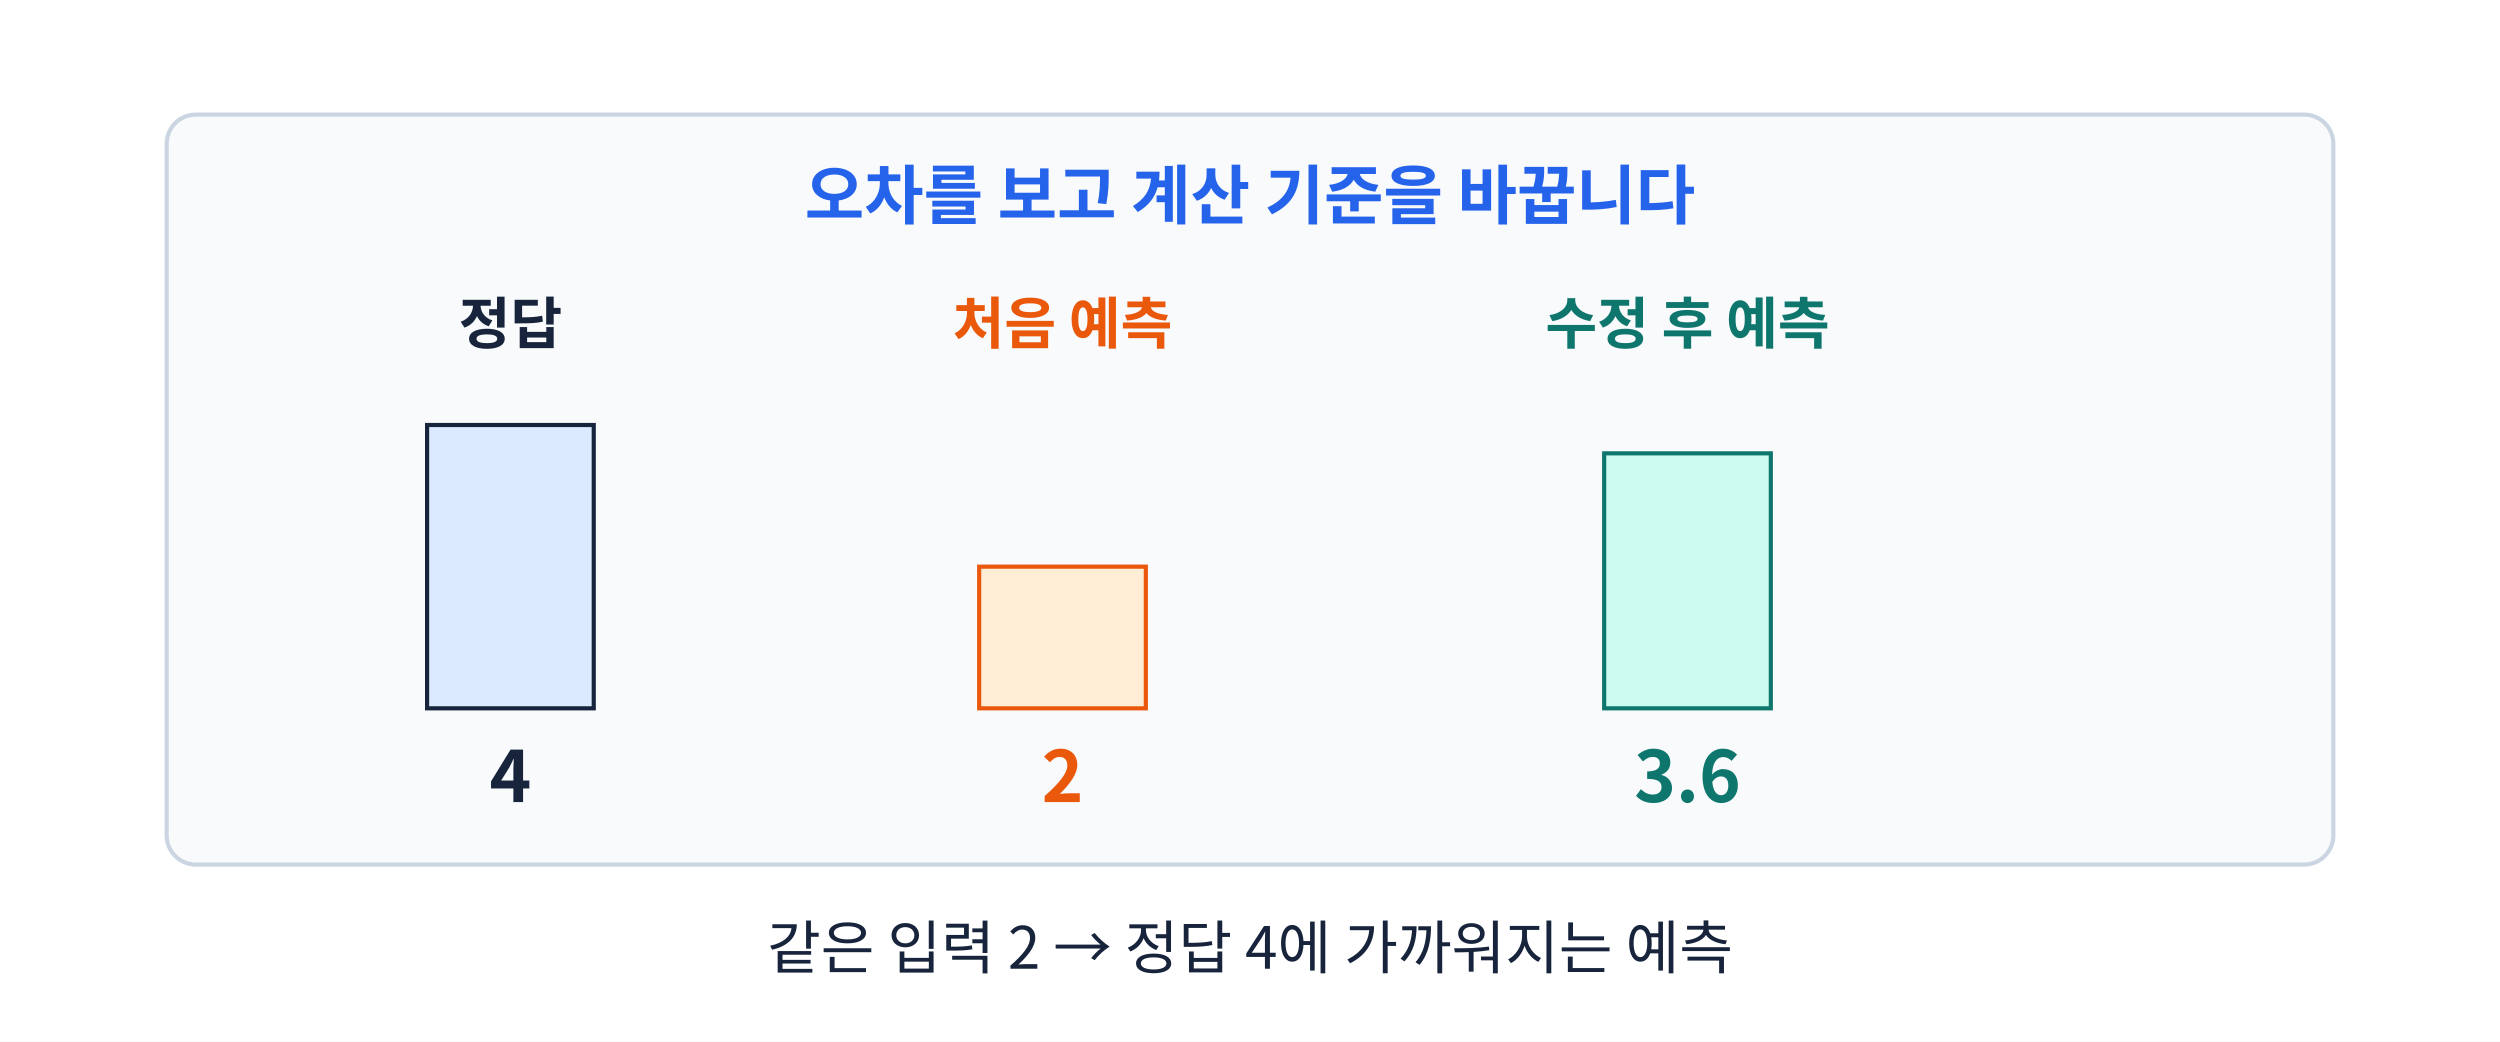
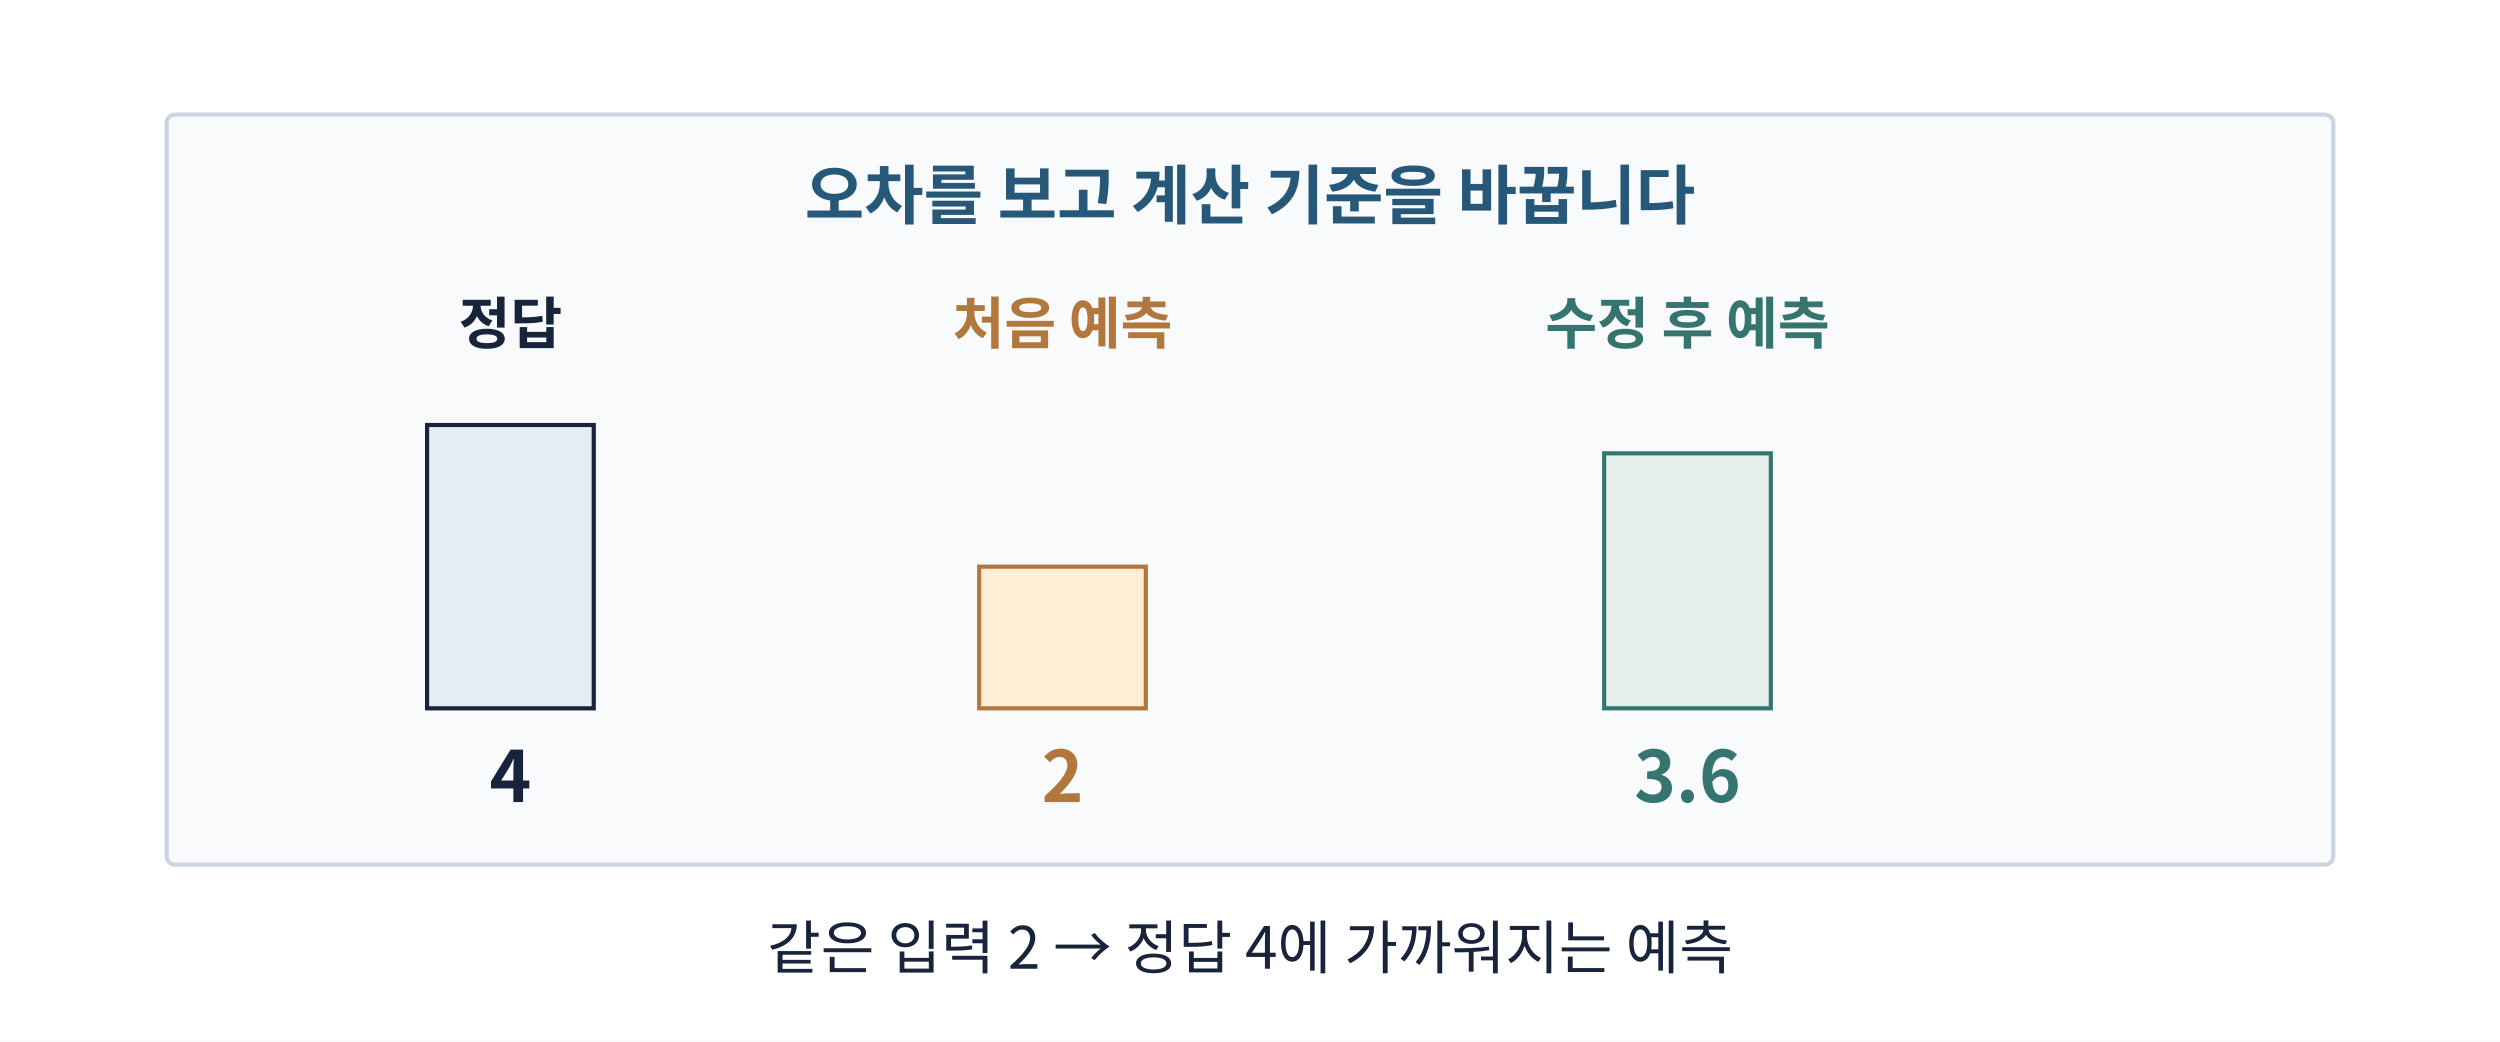
<svg xmlns="http://www.w3.org/2000/svg" viewBox="0 0 1200 500" font-family="'Noto Sans CJK KR', 'Malgun Gothic', sans-serif">
  <defs>
-     <marker id="arrow-2563eb" markerWidth="8" markerHeight="8" refX="7" refY="4" orient="auto">
-       <path d="M0 0 L8 4 L0 8Z" fill="#2563eb" />
+     <marker id="arrow-275879" markerWidth="8" markerHeight="8" refX="7" refY="4" orient="auto">
+       <path d="M0 0 L8 4 L0 8Z" fill="#275879" />
    </marker>
-     <marker id="arrow-0f766e" markerWidth="8" markerHeight="8" refX="7" refY="4" orient="auto">
-       <path d="M0 0 L8 4 L0 8Z" fill="#0f766e" />
+     <marker id="arrow-36756f" markerWidth="8" markerHeight="8" refX="7" refY="4" orient="auto">
+       <path d="M0 0 L8 4 L0 8Z" fill="#36756f" />
    </marker>
-     <marker id="arrow-ea580c" markerWidth="8" markerHeight="8" refX="7" refY="4" orient="auto">
-       <path d="M0 0 L8 4 L0 8Z" fill="#ea580c" />
+     <marker id="arrow-b2773d" markerWidth="8" markerHeight="8" refX="7" refY="4" orient="auto">
+       <path d="M0 0 L8 4 L0 8Z" fill="#b2773d" />
    </marker>
    <marker id="arrow-64748b" markerWidth="8" markerHeight="8" refX="7" refY="4" orient="auto">
      <path d="M0 0 L8 4 L0 8Z" fill="#64748b" />
    </marker>
  </defs>
  <rect width="1200" height="500" fill="white" />
-   <rect x="80" y="55" width="1040" height="360" rx="14" fill="#f8fafc" stroke="#cbd5e1" stroke-width="2" />
-   <text x="600" y="105" font-size="31" fill="#2563eb" text-anchor="middle" font-weight="700">오차를 보고 계산 기준을 바꿉니다</text>
+   <rect x="80" y="55" width="1040" height="360" rx="4" fill="#f8fafc" stroke="#cbd5e1" stroke-width="2" />
+   <text x="600" y="105" font-size="31" fill="#275879" text-anchor="middle" font-weight="700">오차를 보고 계산 기준을 바꿉니다</text>
  <text x="245" y="165" font-size="27" fill="#17243b" text-anchor="middle" font-weight="700">정답</text>
-   <rect x="205" y="204" width="80" height="136" rx="0" fill="#dbeafe" stroke="#17243b" stroke-width="2" />
+   <rect x="205" y="204" width="80" height="136" rx="0" fill="#e5edf3" stroke="#17243b" stroke-width="2" />
  <text x="245" y="385" font-size="34" fill="#17243b" text-anchor="middle" font-weight="700">4</text>
-   <text x="510" y="165" font-size="27" fill="#ea580c" text-anchor="middle" font-weight="700">처음 예측</text>
-   <rect x="470" y="272" width="80" height="68" rx="0" fill="#ffedd5" stroke="#ea580c" stroke-width="2" />
-   <text x="510" y="385" font-size="34" fill="#ea580c" text-anchor="middle" font-weight="700">2</text>
-   <text x="810" y="165" font-size="27" fill="#0f766e" text-anchor="middle" font-weight="700">수정 후 예측</text>
-   <rect x="770" y="217.6" width="80" height="122.4" rx="0" fill="#ccfbf1" stroke="#0f766e" stroke-width="2" />
-   <text x="810" y="385" font-size="34" fill="#0f766e" text-anchor="middle" font-weight="700">3.6</text>
+   <text x="510" y="165" font-size="27" fill="#b2773d" text-anchor="middle" font-weight="700">처음 예측</text>
+   <rect x="470" y="272" width="80" height="68" rx="0" fill="#ffedd5" stroke="#b2773d" stroke-width="2" />
+   <text x="510" y="385" font-size="34" fill="#b2773d" text-anchor="middle" font-weight="700">2</text>
+   <text x="810" y="165" font-size="27" fill="#36756f" text-anchor="middle" font-weight="700">수정 후 예측</text>
+   <rect x="770" y="217.6" width="80" height="122.4" rx="0" fill="#e4efec" stroke="#36756f" stroke-width="2" />
+   <text x="810" y="385" font-size="34" fill="#36756f" text-anchor="middle" font-weight="700">3.6</text>
  <text x="600" y="465" font-size="28" fill="#17243b" text-anchor="middle" font-weight="400">같은 입력 2 → 정답 4에 가까워지는 예측</text>
</svg>
